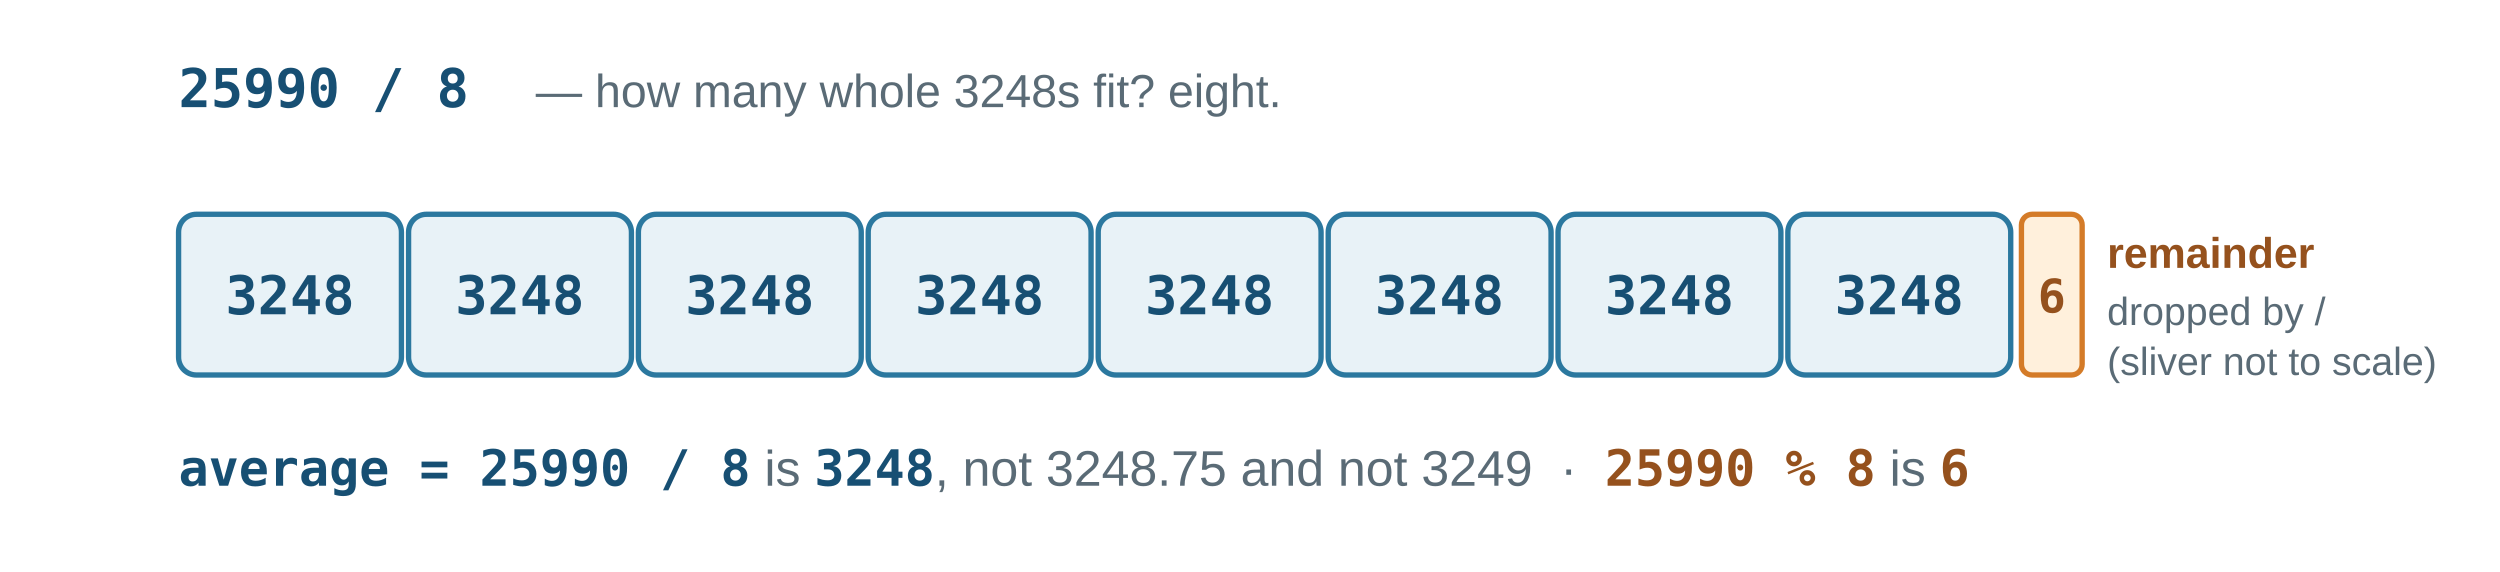
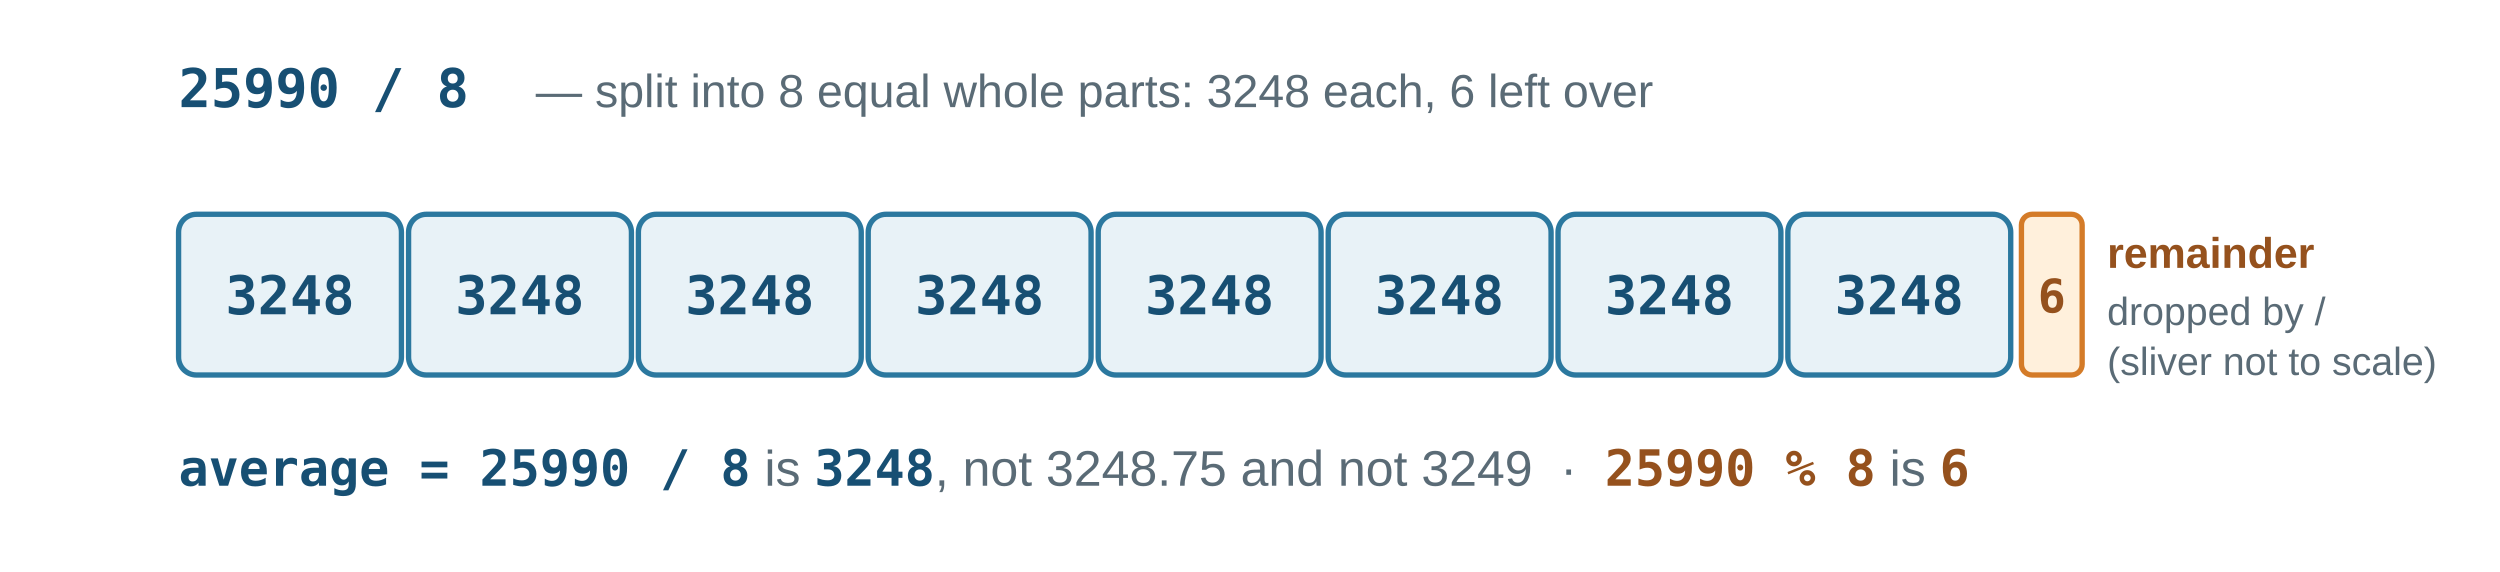
<svg xmlns="http://www.w3.org/2000/svg" viewBox="0 0 1400 320" font-family="Quicksand,Arial,sans-serif">
  <text x="100" y="60" font-size="30" font-weight="700" fill="#174f73" font-family="ui-monospace,Menlo,Consolas,monospace">25990 / 8</text>
-   <text x="300" y="60" font-size="26" fill="#5a6b76">— how many whole 3248s fit? eight.</text>
+   <text x="300" y="60" font-size="26" fill="#5a6b76">— split into 8 equal whole parts: 3248 each, 6 left over</text>
  <rect x="100.0" y="120" width="124.8" height="90" rx="10" fill="#e8f2f7" stroke="#2b789f" stroke-width="3" />
  <text x="162.4" y="176.0" text-anchor="middle" font-size="30" font-weight="700" fill="#174f73" font-family="ui-monospace,Menlo,Consolas,monospace">3248</text>
  <rect x="228.8" y="120" width="124.8" height="90" rx="10" fill="#e8f2f7" stroke="#2b789f" stroke-width="3" />
  <text x="291.1" y="176.0" text-anchor="middle" font-size="30" font-weight="700" fill="#174f73" font-family="ui-monospace,Menlo,Consolas,monospace">3248</text>
  <rect x="357.5" y="120" width="124.8" height="90" rx="10" fill="#e8f2f7" stroke="#2b789f" stroke-width="3" />
  <text x="419.9" y="176.0" text-anchor="middle" font-size="30" font-weight="700" fill="#174f73" font-family="ui-monospace,Menlo,Consolas,monospace">3248</text>
  <rect x="486.2" y="120" width="124.8" height="90" rx="10" fill="#e8f2f7" stroke="#2b789f" stroke-width="3" />
  <text x="548.6" y="176.0" text-anchor="middle" font-size="30" font-weight="700" fill="#174f73" font-family="ui-monospace,Menlo,Consolas,monospace">3248</text>
  <rect x="615.0" y="120" width="124.8" height="90" rx="10" fill="#e8f2f7" stroke="#2b789f" stroke-width="3" />
  <text x="677.4" y="176.0" text-anchor="middle" font-size="30" font-weight="700" fill="#174f73" font-family="ui-monospace,Menlo,Consolas,monospace">3248</text>
  <rect x="743.8" y="120" width="124.8" height="90" rx="10" fill="#e8f2f7" stroke="#2b789f" stroke-width="3" />
  <text x="806.1" y="176.0" text-anchor="middle" font-size="30" font-weight="700" fill="#174f73" font-family="ui-monospace,Menlo,Consolas,monospace">3248</text>
  <rect x="872.5" y="120" width="124.8" height="90" rx="10" fill="#e8f2f7" stroke="#2b789f" stroke-width="3" />
  <text x="934.9" y="176.0" text-anchor="middle" font-size="30" font-weight="700" fill="#174f73" font-family="ui-monospace,Menlo,Consolas,monospace">3248</text>
  <rect x="1001.2" y="120" width="124.8" height="90" rx="10" fill="#e8f2f7" stroke="#2b789f" stroke-width="3" />
  <text x="1063.6" y="176.0" text-anchor="middle" font-size="30" font-weight="700" fill="#174f73" font-family="ui-monospace,Menlo,Consolas,monospace">3248</text>
  <rect x="1132" y="120" width="34" height="90" rx="6" fill="#fff0dc" stroke="#d47b28" stroke-width="3" />
  <text x="1149" y="175.0" text-anchor="middle" font-size="26" font-weight="700" fill="#95511d" font-family="ui-monospace,Menlo,Consolas,monospace">6</text>
  <text x="1180" y="150" font-size="24" font-weight="700" fill="#95511d">remainder</text>
  <text x="1180" y="182" font-size="22" fill="#5a6b76">dropped by /</text>
  <text x="1180" y="210" font-size="22" fill="#5a6b76">(sliver not to scale)</text>
  <text x="100" y="272" font-size="28" fill="#5a6b76">
    <tspan font-family="ui-monospace,Menlo,Consolas,monospace" font-weight="700" fill="#174f73">average = 25990 / 8</tspan> is <tspan font-family="ui-monospace,Menlo,Consolas,monospace" font-weight="700" fill="#174f73">3248</tspan>, not 3248.75 and not 3249  ·  <tspan font-family="ui-monospace,Menlo,Consolas,monospace" font-weight="700" fill="#95511d">25990 % 8</tspan> is <tspan font-family="ui-monospace,Menlo,Consolas,monospace" font-weight="700" fill="#95511d">6</tspan>
  </text>
</svg>
